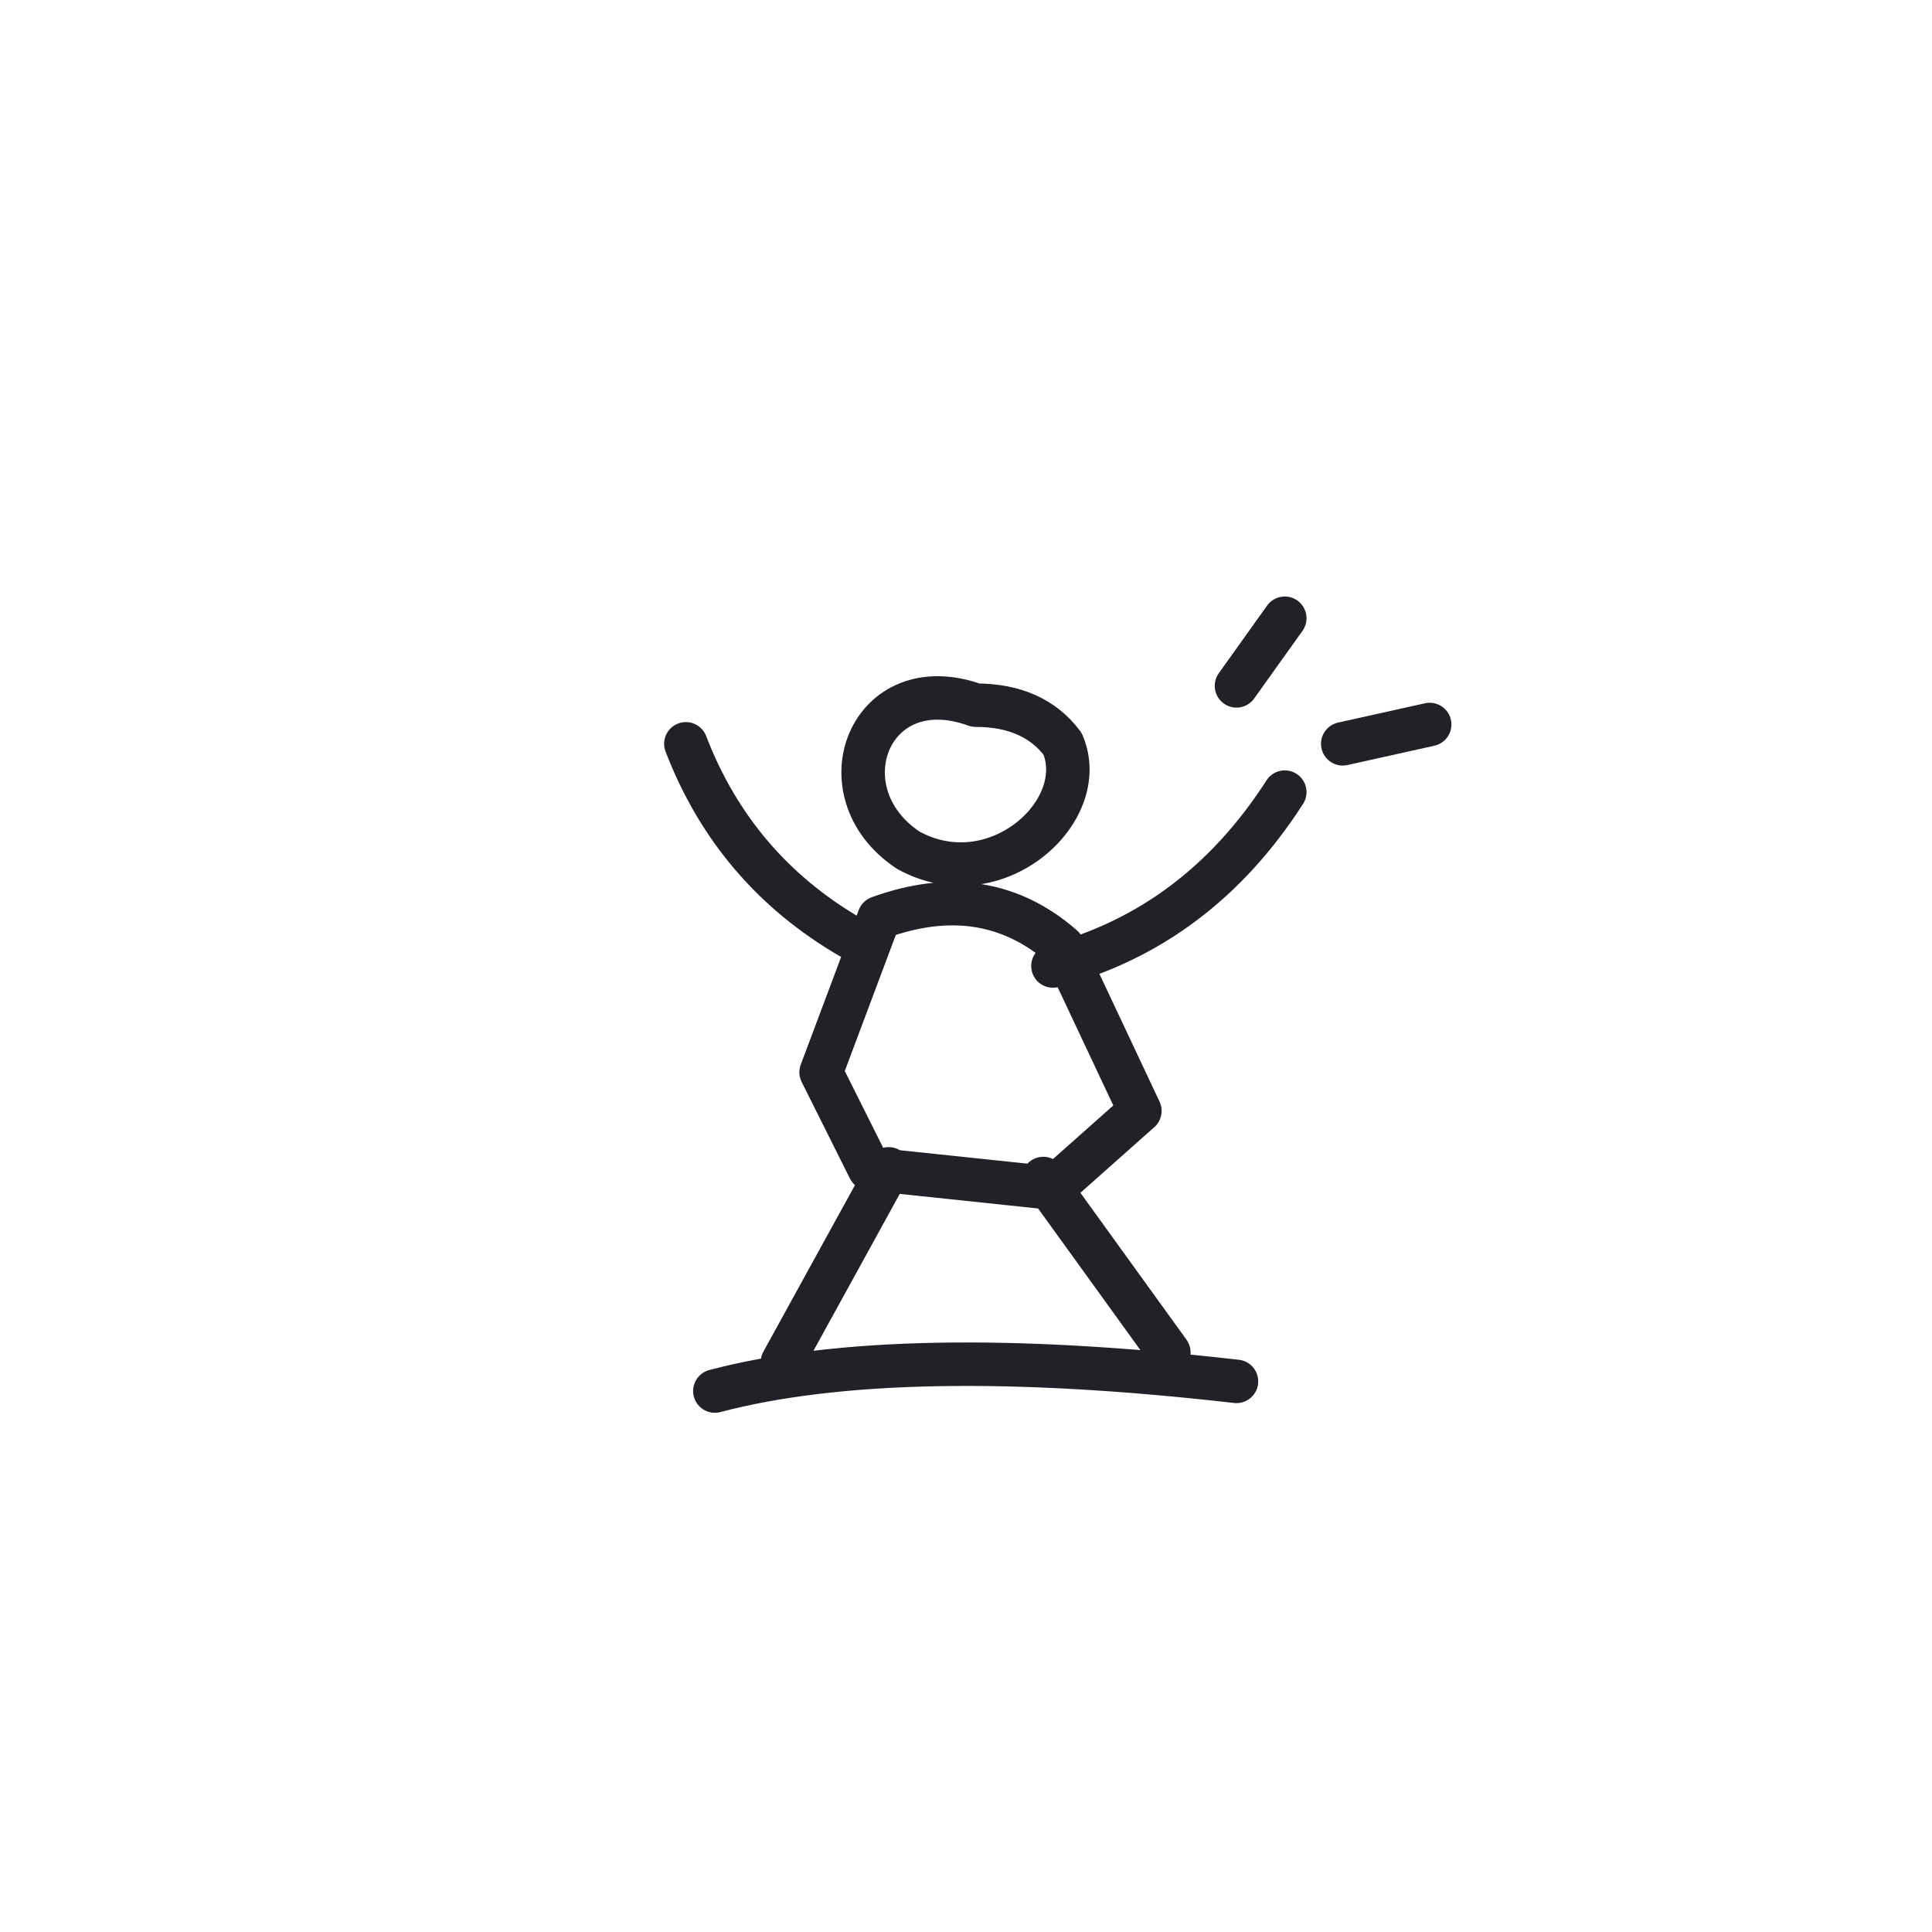
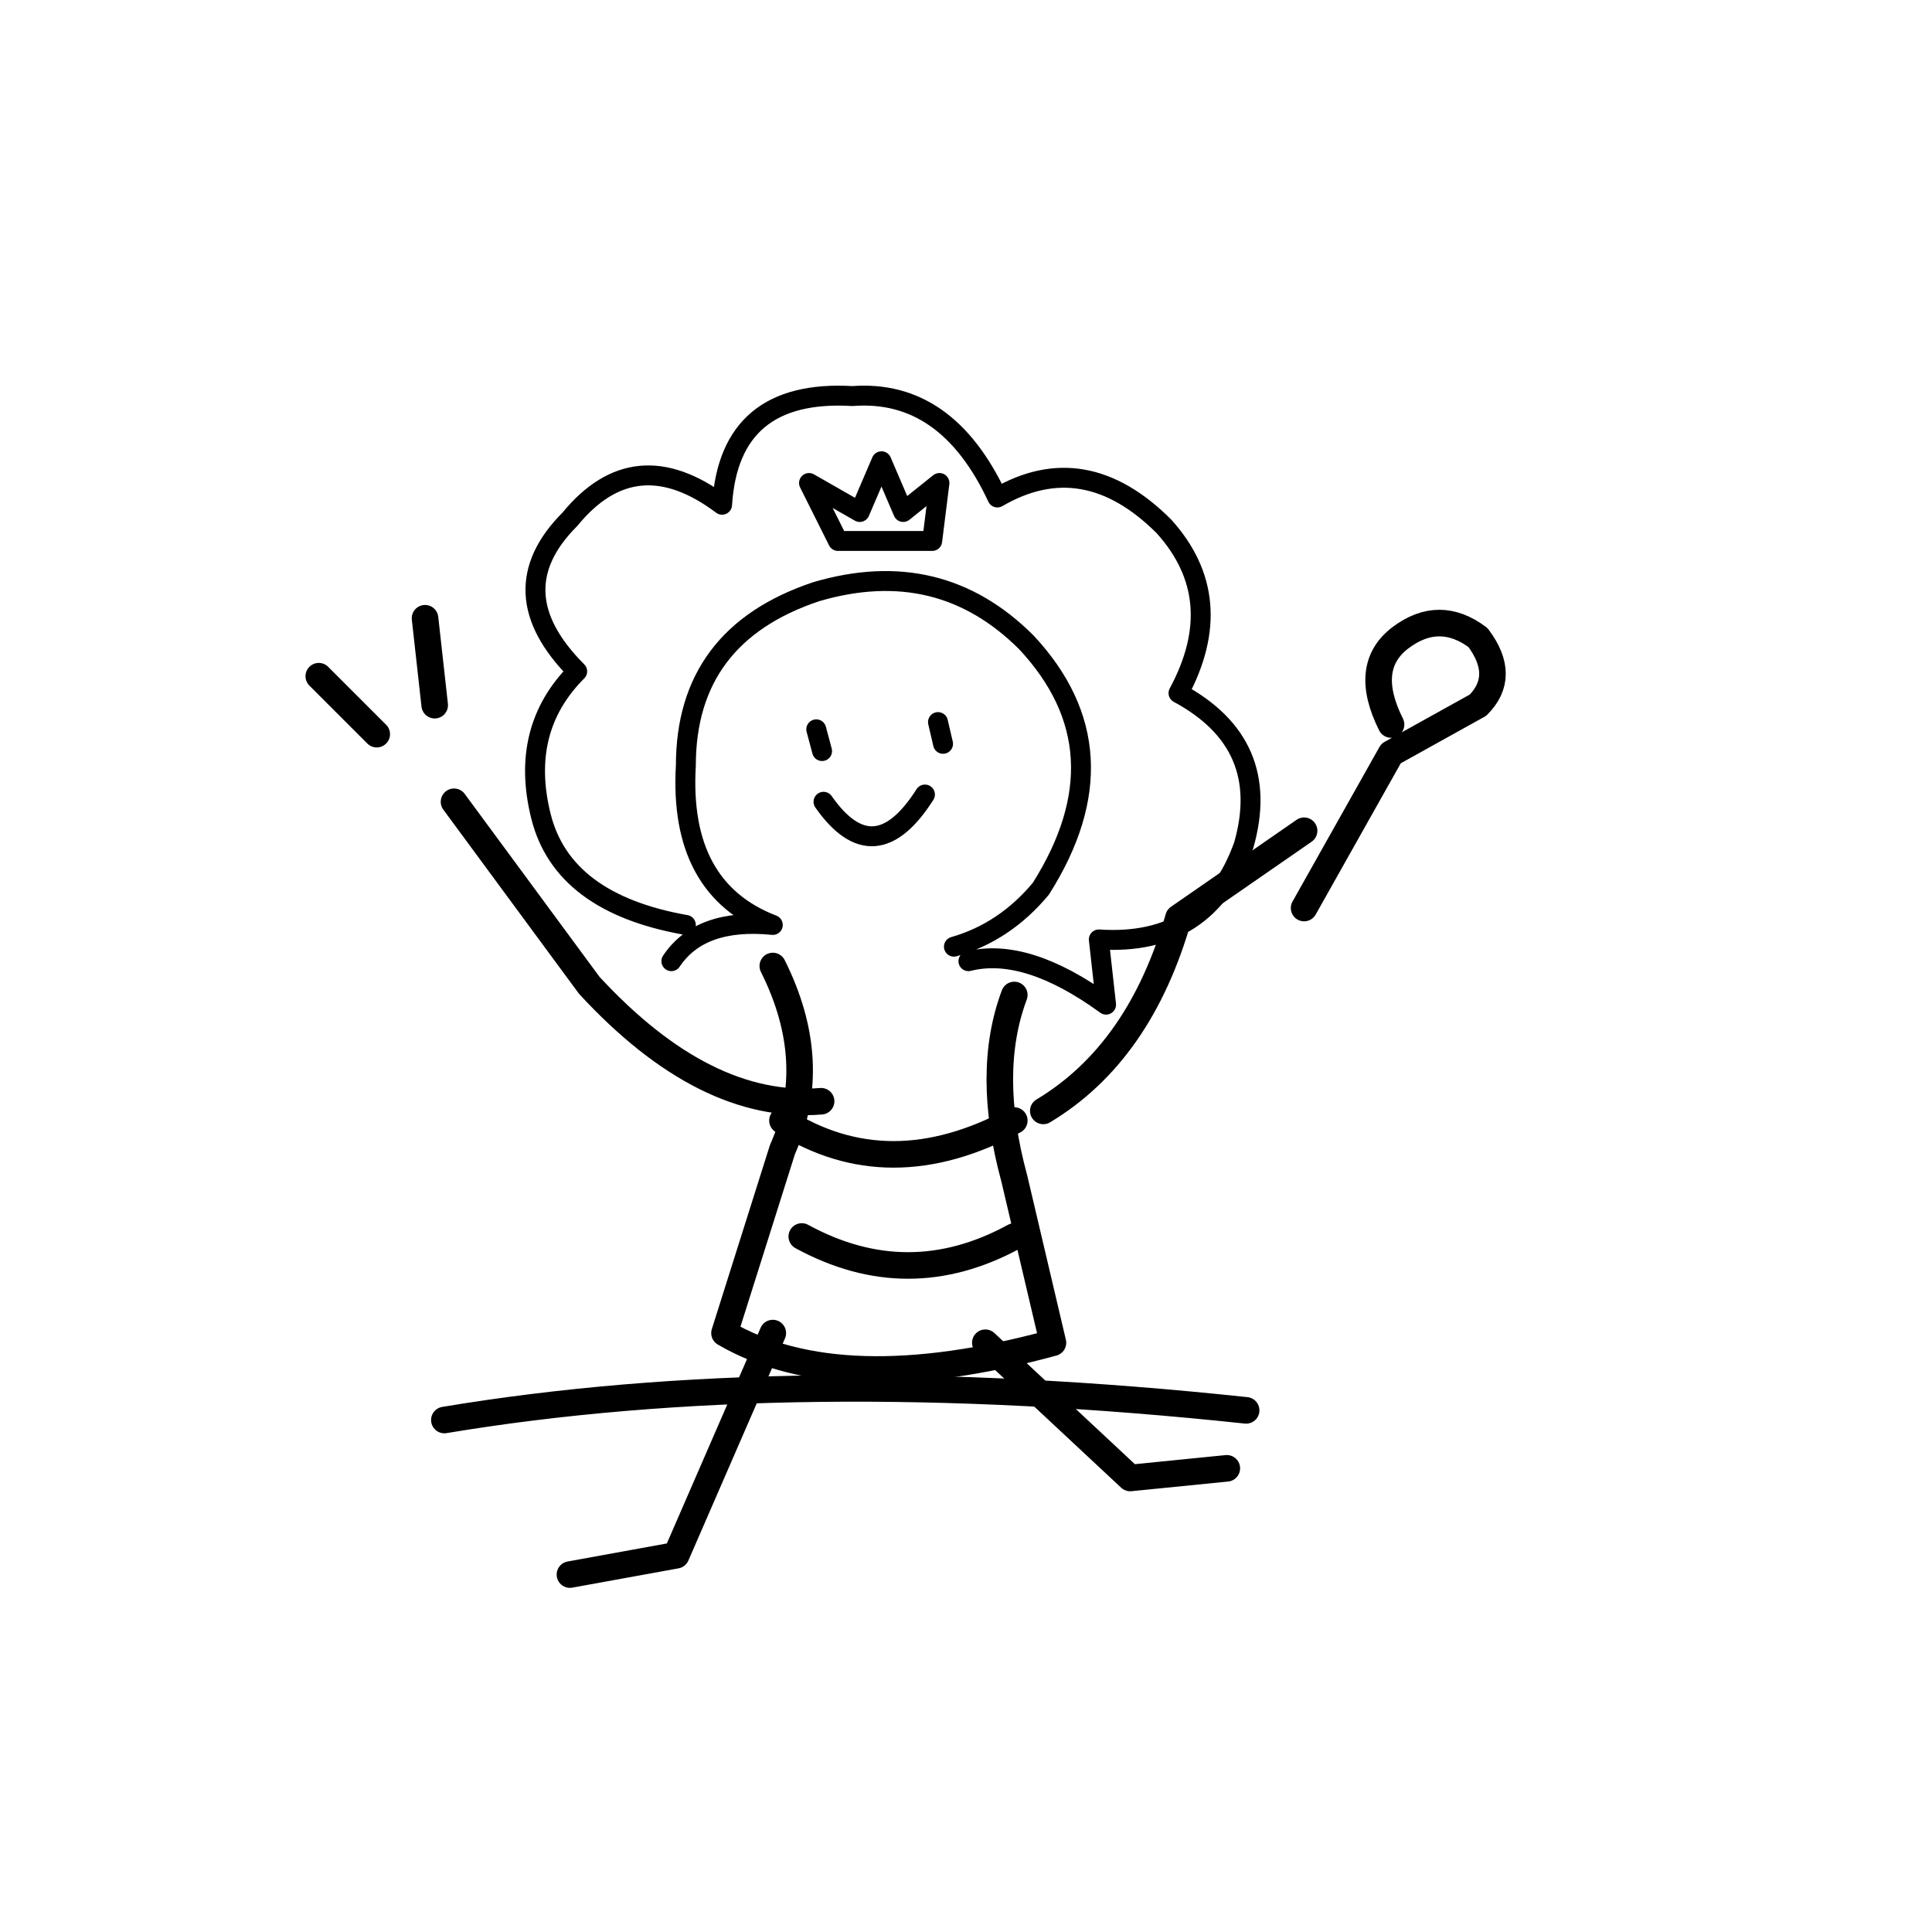
<svg xmlns="http://www.w3.org/2000/svg" viewBox="0 0 200 200">
-   <g fill="none" stroke="#242028" stroke-width="4.5" stroke-linecap="round" stroke-linejoin="round">
-     <path d="M101 73C90 69 85 82 94 88C103 93 113 84 110 77Q107 73 101 73Z M91 95Q102 91 110 98L118 115 109 123 90 121 85 111Z M92 121L81 141 M108 122L121 140 M74 144Q93 139 128 143" />
-     <path d="M88 97Q76 90 71 77 M109 100Q124 96 133 82 M128 71l5 -7 M139 77l9 -2" transform="rotate(0 100 100) translate(0 0)" />
+   <g fill="none" stroke="#000" stroke-width="2.75" stroke-linecap="round" stroke-linejoin="round">
+     <path d="M68 101Q51 98 48 86T53 66Q42 55 52 45Q61 34 73 43Q74 27 91 28Q104 27 111 42Q123 35 134 46Q143 56 136 69Q149 76 145 90Q140 104 125 103L126 112Q115 104 107 106M66 106q4-6 14-5 M80 101Q67 96 68 79Q68 61 86 55Q103 50 115 62Q129 77 117 96Q112 102 105 104 M86 74l.8 3m16-4 .7 3 M87 84q7 10 14-1 M89 48l-4-8 7 4 3-7 3 7 5-4-1 8z" transform="translate(20 20) scale(.75) rotate(0 96 104)" />
+     <path d="M80 100q5 10 1 19l-6 19q12 7 34 1l-4-17q-3-11 0-19 M81 116q11 7 24 0m-22 12q11 6 22 0" />
+     <path d="M80 138l-10 23-11 2m43-24 15 14 10-1" />
+     <path d="M85 114q-12 1-24-12l-14-19m61 32q10-6 14-20l13-9" transform="rotate(0 97 115)" />
+     <path d="M144 75q-3-6 1-9 4-3 8 0 3 4 0 7l-9 5-9 16 M39 76l-6-6m12 3-1-9m2 83q36-6 83-1" transform="translate(0 0)" />
  </g>
</svg>
